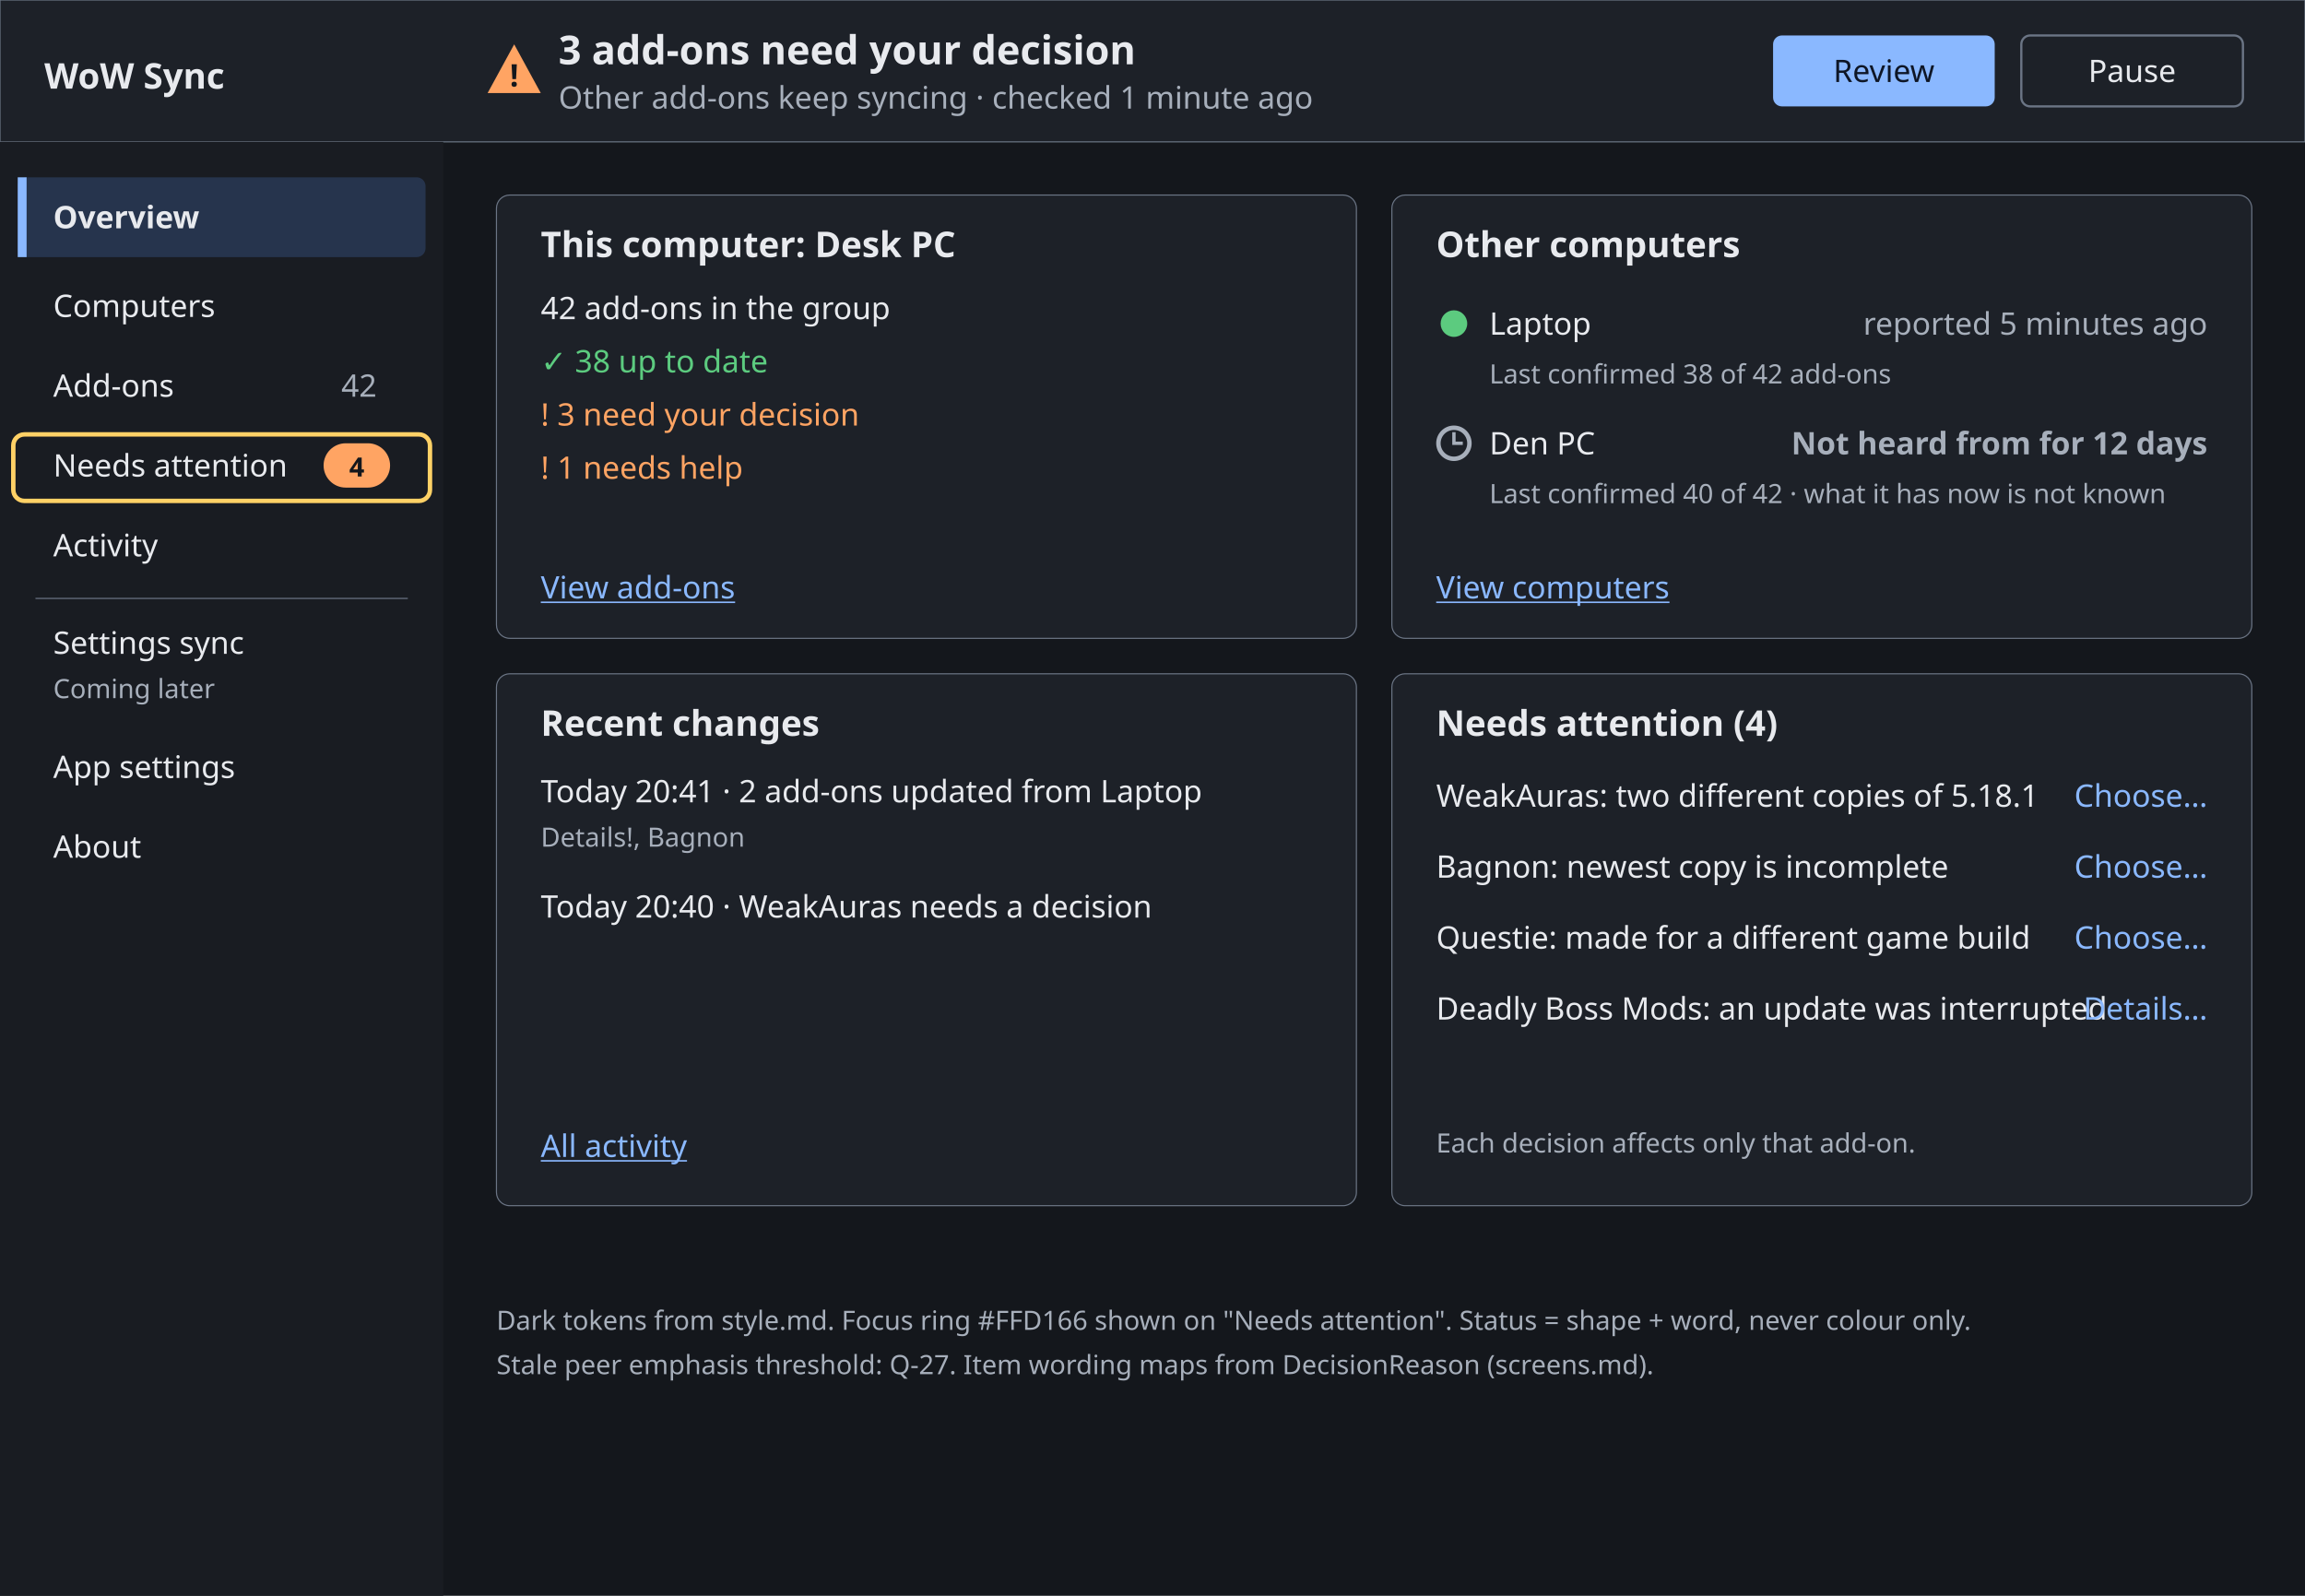
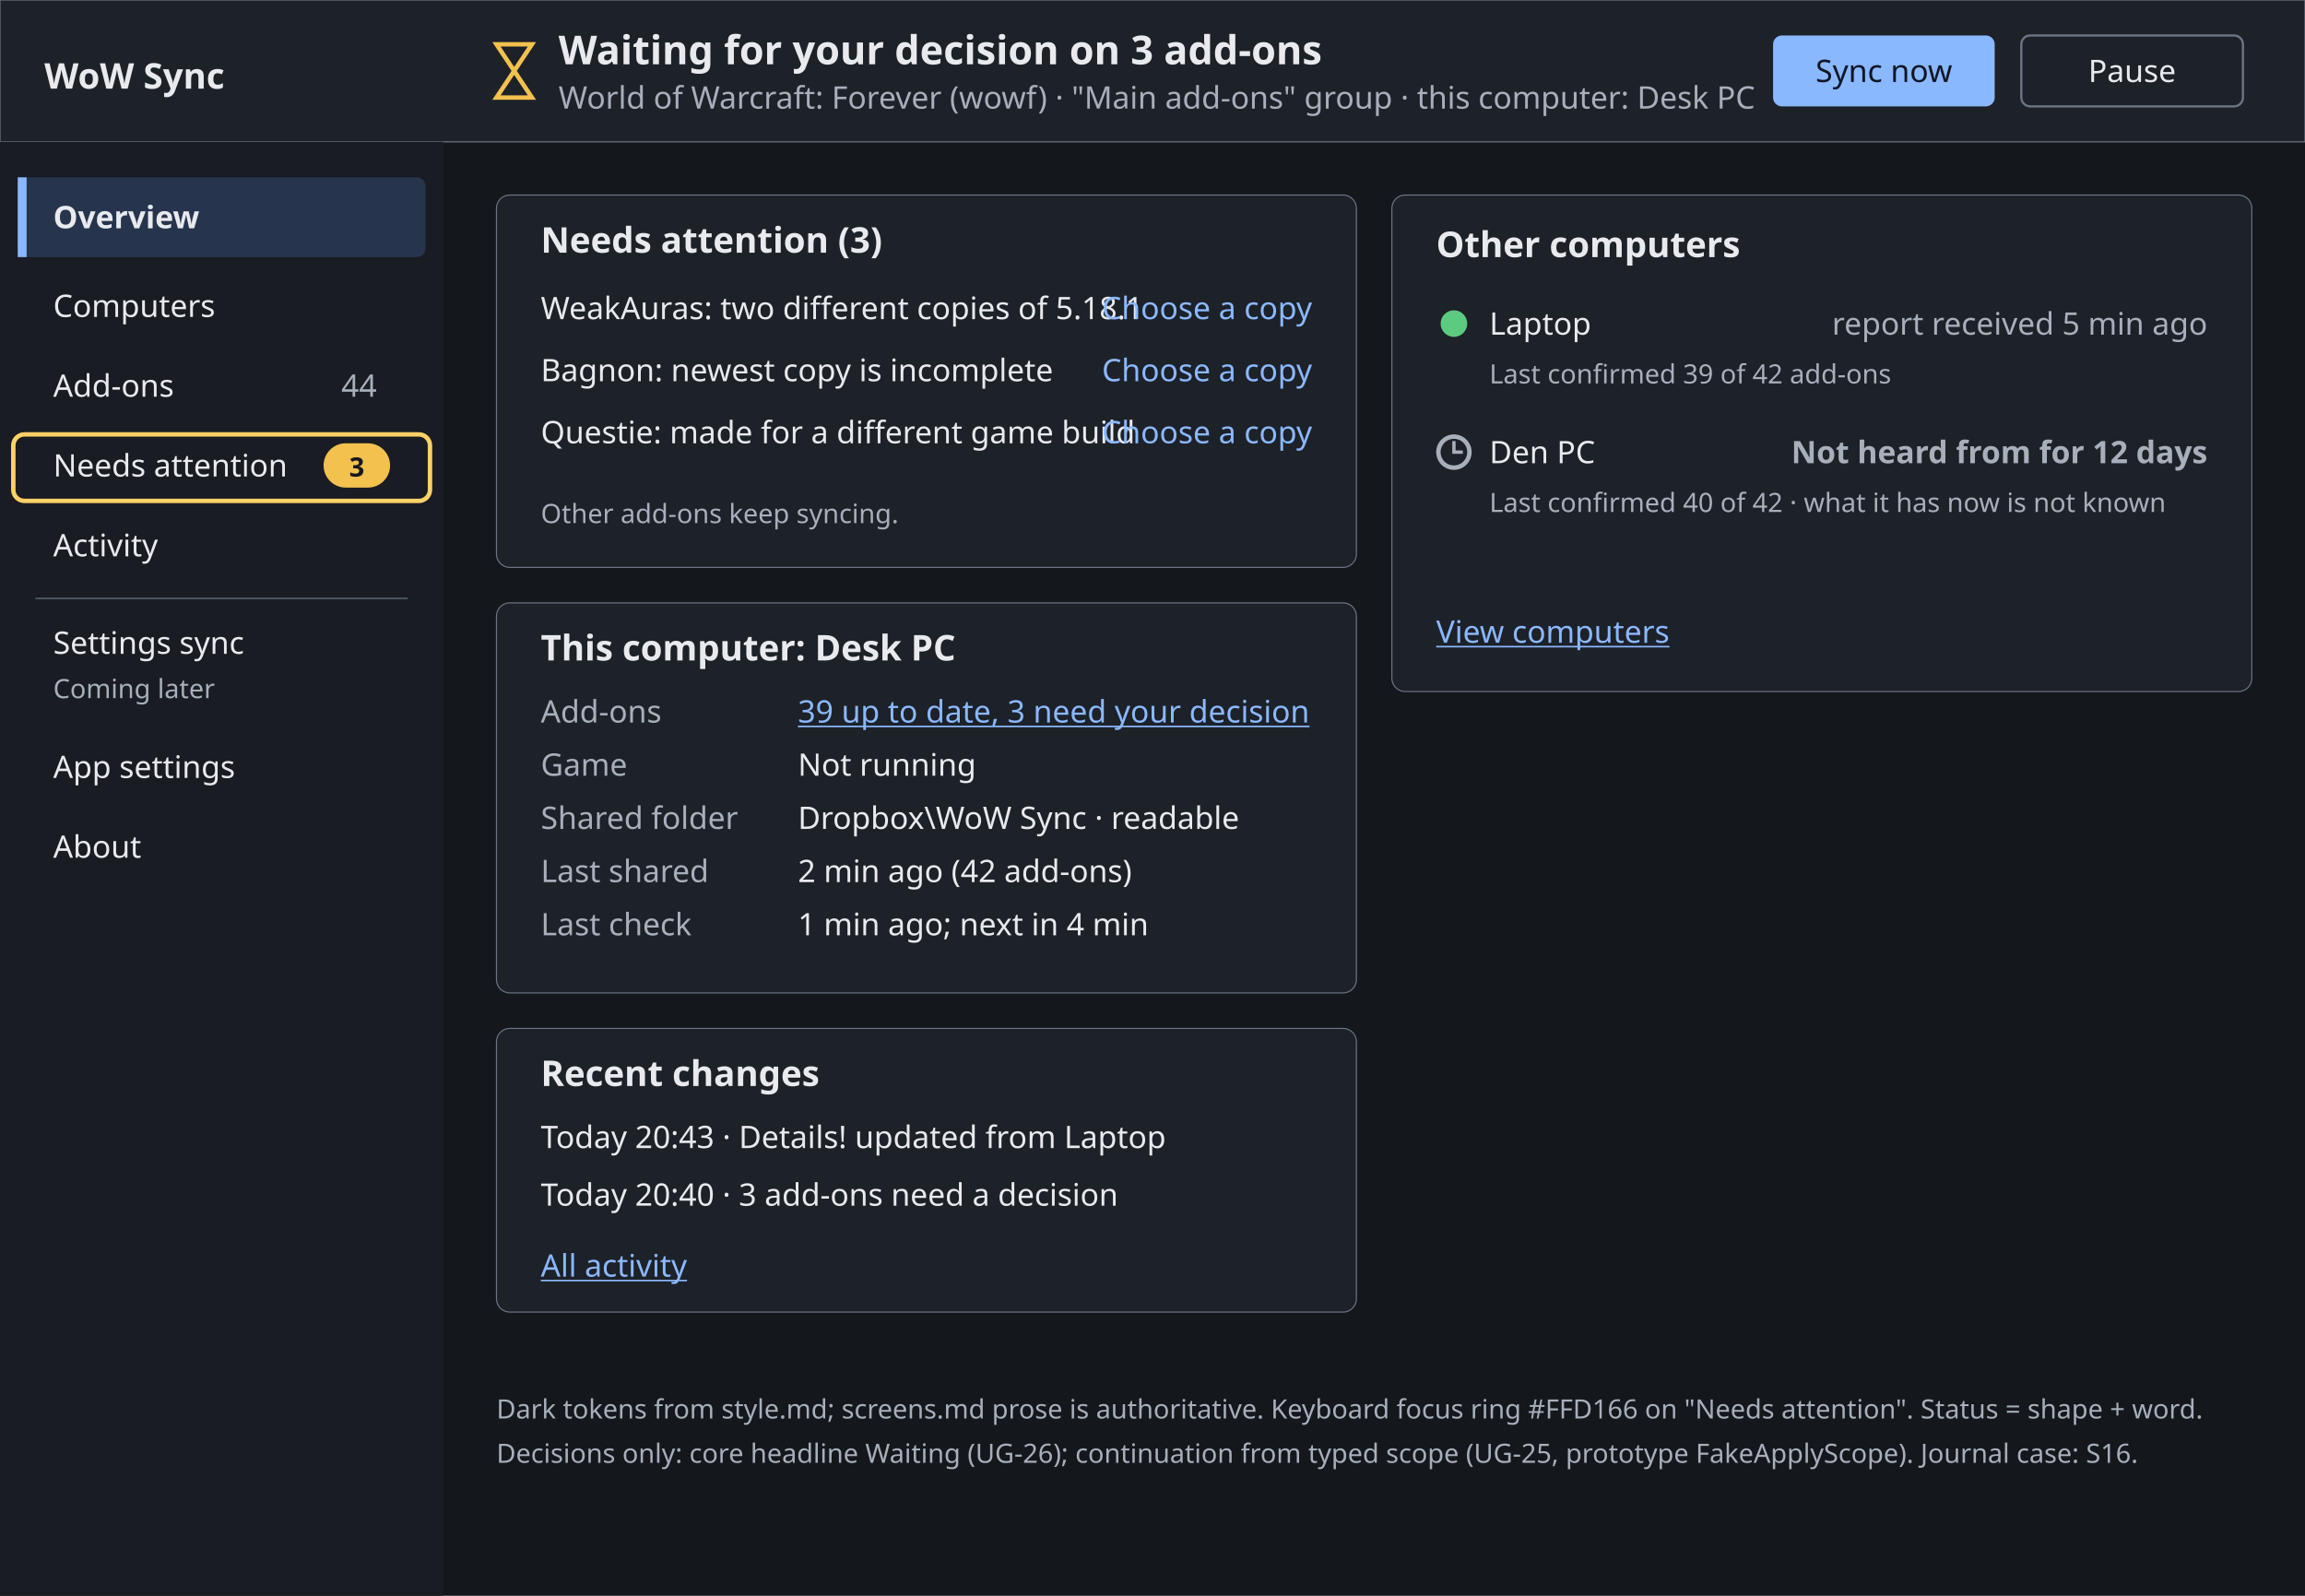
<svg xmlns="http://www.w3.org/2000/svg" viewBox="0 0 1040 720" width="1040" height="720" font-family="Segoe UI, system-ui, sans-serif" font-size="14">
  <rect width="1040" height="720" fill="#14171C" />
  <rect x="0" y="0" width="1040" height="64" fill="#1D2128" stroke="#6B7585" stroke-width="0.5" />
-   <path d="M232 20 l12 22 h-24 z" fill="#FFA463" />
-   <text x="232" y="39" text-anchor="middle" font-weight="700" fill="#14171C">!</text>
-   <text x="252" y="29" font-size="18" font-weight="600" fill="#E8EAEE">3 add-ons need your decision</text>
-   <text x="252" y="49" fill="#A7AFBB">Other add-ons keep syncing · checked 1 minute ago</text>
+   <path d="M224 20 h16 l-8 12 l8 12 h-16 l8 -12 z" fill="none" stroke="#F2C14E" stroke-width="2" />
+   <text x="252" y="29" font-size="18" font-weight="600" fill="#E8EAEE">Waiting for your decision on 3 add-ons</text>
+   <text x="252" y="49" fill="#A7AFBB">World of Warcraft: Forever (wowf) · "Main add-ons" group · this computer: Desk PC</text>
  <rect x="800" y="16" width="100" height="32" rx="4" fill="#8AB8FF" />
-   <text x="850" y="37" text-anchor="middle" fill="#0E1626">Review</text>
+   <text x="850" y="37" text-anchor="middle" fill="#0E1626">Sync now</text>
  <rect x="912" y="16" width="100" height="32" rx="4" fill="#1D2128" stroke="#6B7585" />
  <text x="962" y="37" text-anchor="middle" fill="#E8EAEE">Pause</text>
  <rect x="0" y="64" width="200" height="656" fill="#191C22" />
  <text x="20" y="40" font-size="16" font-weight="600" fill="#E8EAEE">WoW Sync</text>
  <rect x="8" y="80" width="184" height="36" rx="4" fill="#26344D" />
  <rect x="8" y="80" width="4" height="36" fill="#8AB8FF" />
  <text x="24" y="103" font-weight="600" fill="#E8EAEE">Overview</text>
  <text x="24" y="143" fill="#E8EAEE">Computers</text>
  <text x="24" y="179" fill="#E8EAEE">Add-ons</text>
-   <text x="170" y="179" text-anchor="end" fill="#A7AFBB">42</text>
+   <text x="170" y="179" text-anchor="end" fill="#A7AFBB">44</text>
  <text x="24" y="215" fill="#E8EAEE">Needs attention</text>
-   <rect x="146" y="200" width="30" height="20" rx="10" fill="#FFA463" />
-   <text x="161" y="215" text-anchor="middle" font-size="12" font-weight="600" fill="#14171C">4</text>
+   <rect x="146" y="200" width="30" height="20" rx="10" fill="#F2C14E" />
+   <text x="161" y="215" text-anchor="middle" font-size="12" font-weight="600" fill="#14171C">3</text>
  <text x="24" y="251" fill="#E8EAEE">Activity</text>
  <line x1="16" y1="270" x2="184" y2="270" stroke="#6B7585" stroke-width="0.5" />
  <text x="24" y="295" fill="#E8EAEE">Settings sync</text>
  <text x="24" y="315" font-size="12" fill="#A7AFBB">Coming later</text>
  <text x="24" y="351" fill="#E8EAEE">App settings</text>
  <text x="24" y="387" fill="#E8EAEE">About</text>
  <rect x="6" y="196" width="188" height="30" rx="5" fill="none" stroke="#FFD166" stroke-width="2" />
-   <rect x="224" y="88" width="388" height="200" rx="6" fill="#1D2128" stroke="#6B7585" stroke-width="0.5" />
-   <text x="244" y="116" font-size="16" font-weight="600" fill="#E8EAEE">This computer: Desk PC</text>
-   <text x="244" y="144" fill="#E8EAEE">42 add-ons in the group</text>
-   <text x="244" y="168" fill="#5CCB7F">✓ 38 up to date</text>
-   <text x="244" y="192" fill="#FFA463">! 3 need your decision</text>
-   <text x="244" y="216" fill="#FFA463">! 1 needs help</text>
-   <text x="244" y="270" fill="#8AB8FF" text-decoration="underline">View add-ons</text>
-   <rect x="224" y="304" width="388" height="240" rx="6" fill="#1D2128" stroke="#6B7585" stroke-width="0.5" />
-   <text x="244" y="332" font-size="16" font-weight="600" fill="#E8EAEE">Recent changes</text>
-   <text x="244" y="362" fill="#E8EAEE">Today 20:41 · 2 add-ons updated from Laptop</text>
-   <text x="244" y="382" font-size="12" fill="#A7AFBB">Details!, Bagnon</text>
-   <text x="244" y="414" fill="#E8EAEE">Today 20:40 · WeakAuras needs a decision</text>
-   <text x="244" y="522" fill="#8AB8FF" text-decoration="underline">All activity</text>
-   <rect x="628" y="88" width="388" height="200" rx="6" fill="#1D2128" stroke="#6B7585" stroke-width="0.5" />
+   <rect x="224" y="88" width="388" height="168" rx="6" fill="#1D2128" stroke="#6B7585" stroke-width="0.5" />
+   <text x="244" y="114" font-size="16" font-weight="600" fill="#E8EAEE">Needs attention (3)</text>
+   <text x="244" y="144" fill="#E8EAEE">WeakAuras: two different copies of 5.18.1</text>
+   <text x="592" y="144" text-anchor="end" fill="#8AB8FF">Choose a copy</text>
+   <text x="244" y="172" fill="#E8EAEE">Bagnon: newest copy is incomplete</text>
+   <text x="592" y="172" text-anchor="end" fill="#8AB8FF">Choose a copy</text>
+   <text x="244" y="200" fill="#E8EAEE">Questie: made for a different game build</text>
+   <text x="592" y="200" text-anchor="end" fill="#8AB8FF">Choose a copy</text>
+   <text x="244" y="236" font-size="12" fill="#A7AFBB">Other add-ons keep syncing.</text>
+   <rect x="224" y="272" width="388" height="176" rx="6" fill="#1D2128" stroke="#6B7585" stroke-width="0.5" />
+   <text x="244" y="298" font-size="16" font-weight="600" fill="#E8EAEE">This computer: Desk PC</text>
+   <text x="244" y="326" fill="#A7AFBB">Add-ons</text>
+   <text x="360" y="326" fill="#8AB8FF" text-decoration="underline">39 up to date, 3 need your decision</text>
+   <text x="244" y="350" fill="#A7AFBB">Game</text>
+   <text x="360" y="350" fill="#E8EAEE">Not running</text>
+   <text x="244" y="374" fill="#A7AFBB">Shared folder</text>
+   <text x="360" y="374" fill="#E8EAEE">Dropbox\WoW Sync · readable</text>
+   <text x="244" y="398" fill="#A7AFBB">Last shared</text>
+   <text x="360" y="398" fill="#E8EAEE">2 min ago (42 add-ons)</text>
+   <text x="244" y="422" fill="#A7AFBB">Last check</text>
+   <text x="360" y="422" fill="#E8EAEE">1 min ago; next in 4 min</text>
+   <rect x="224" y="464" width="388" height="128" rx="6" fill="#1D2128" stroke="#6B7585" stroke-width="0.5" />
+   <text x="244" y="490" font-size="16" font-weight="600" fill="#E8EAEE">Recent changes</text>
+   <text x="244" y="518" fill="#E8EAEE">Today 20:43 · Details! updated from Laptop</text>
+   <text x="244" y="544" fill="#E8EAEE">Today 20:40 · 3 add-ons need a decision</text>
+   <text x="244" y="576" fill="#8AB8FF" text-decoration="underline">All activity</text>
+   <rect x="628" y="88" width="388" height="224" rx="6" fill="#1D2128" stroke="#6B7585" stroke-width="0.5" />
  <text x="648" y="116" font-size="16" font-weight="600" fill="#E8EAEE">Other computers</text>
  <circle cx="656" cy="146" r="6" fill="#5CCB7F" />
  <text x="672" y="151" fill="#E8EAEE">Laptop</text>
-   <text x="996" y="151" text-anchor="end" fill="#A7AFBB">reported 5 minutes ago</text>
-   <text x="672" y="173" font-size="12" fill="#A7AFBB">Last confirmed 38 of 42 add-ons</text>
-   <circle cx="656" cy="200" r="7" fill="none" stroke="#A7AFBB" stroke-width="2" />
-   <path d="M656 195 v5 h4" stroke="#A7AFBB" stroke-width="1.5" fill="none" />
-   <text x="672" y="205" fill="#E8EAEE">Den PC</text>
-   <text x="996" y="205" text-anchor="end" font-weight="600" fill="#A7AFBB">Not heard from for 12 days</text>
-   <text x="672" y="227" font-size="12" fill="#A7AFBB">Last confirmed 40 of 42 · what it has now is not known</text>
-   <text x="648" y="270" fill="#8AB8FF" text-decoration="underline">View computers</text>
-   <rect x="628" y="304" width="388" height="240" rx="6" fill="#1D2128" stroke="#6B7585" stroke-width="0.5" />
-   <text x="648" y="332" font-size="16" font-weight="600" fill="#E8EAEE">Needs attention (4)</text>
-   <text x="648" y="364" fill="#E8EAEE">WeakAuras: two different copies of 5.18.1</text>
-   <text x="996" y="364" text-anchor="end" fill="#8AB8FF">Choose…</text>
-   <text x="648" y="396" fill="#E8EAEE">Bagnon: newest copy is incomplete</text>
-   <text x="996" y="396" text-anchor="end" fill="#8AB8FF">Choose…</text>
-   <text x="648" y="428" fill="#E8EAEE">Questie: made for a different game build</text>
-   <text x="996" y="428" text-anchor="end" fill="#8AB8FF">Choose…</text>
-   <text x="648" y="460" fill="#E8EAEE">Deadly Boss Mods: an update was interrupted</text>
-   <text x="996" y="460" text-anchor="end" fill="#8AB8FF">Details…</text>
-   <text x="648" y="520" font-size="12" fill="#A7AFBB">Each decision affects only that add-on.</text>
-   <text x="224" y="600" font-size="12" fill="#A7AFBB">Dark tokens from style.md. Focus ring #FFD166 shown on "Needs attention". Status = shape + word, never colour only.</text>
-   <text x="224" y="620" font-size="12" fill="#A7AFBB">Stale peer emphasis threshold: Q-27. Item wording maps from DecisionReason (screens.md).</text>
+   <text x="996" y="151" text-anchor="end" fill="#A7AFBB">report received 5 min ago</text>
+   <text x="672" y="173" font-size="12" fill="#A7AFBB">Last confirmed 39 of 42 add-ons</text>
+   <circle cx="656" cy="204" r="7" fill="none" stroke="#A7AFBB" stroke-width="2" />
+   <path d="M656 199 v5 h4" stroke="#A7AFBB" stroke-width="1.5" fill="none" />
+   <text x="672" y="209" fill="#E8EAEE">Den PC</text>
+   <text x="996" y="209" text-anchor="end" font-weight="600" fill="#A7AFBB">Not heard from for 12 days</text>
+   <text x="672" y="231" font-size="12" fill="#A7AFBB">Last confirmed 40 of 42 · what it has now is not known</text>
+   <text x="648" y="290" fill="#8AB8FF" text-decoration="underline">View computers</text>
+   <text x="224" y="640" font-size="12" fill="#A7AFBB">Dark tokens from style.md; screens.md prose is authoritative. Keyboard focus ring #FFD166 on "Needs attention". Status = shape + word.</text>
+   <text x="224" y="660" font-size="12" fill="#A7AFBB">Decisions only: core headline Waiting (UG-26); continuation from typed scope (UG-25, prototype FakeApplyScope). Journal case: S16.</text>
</svg>
